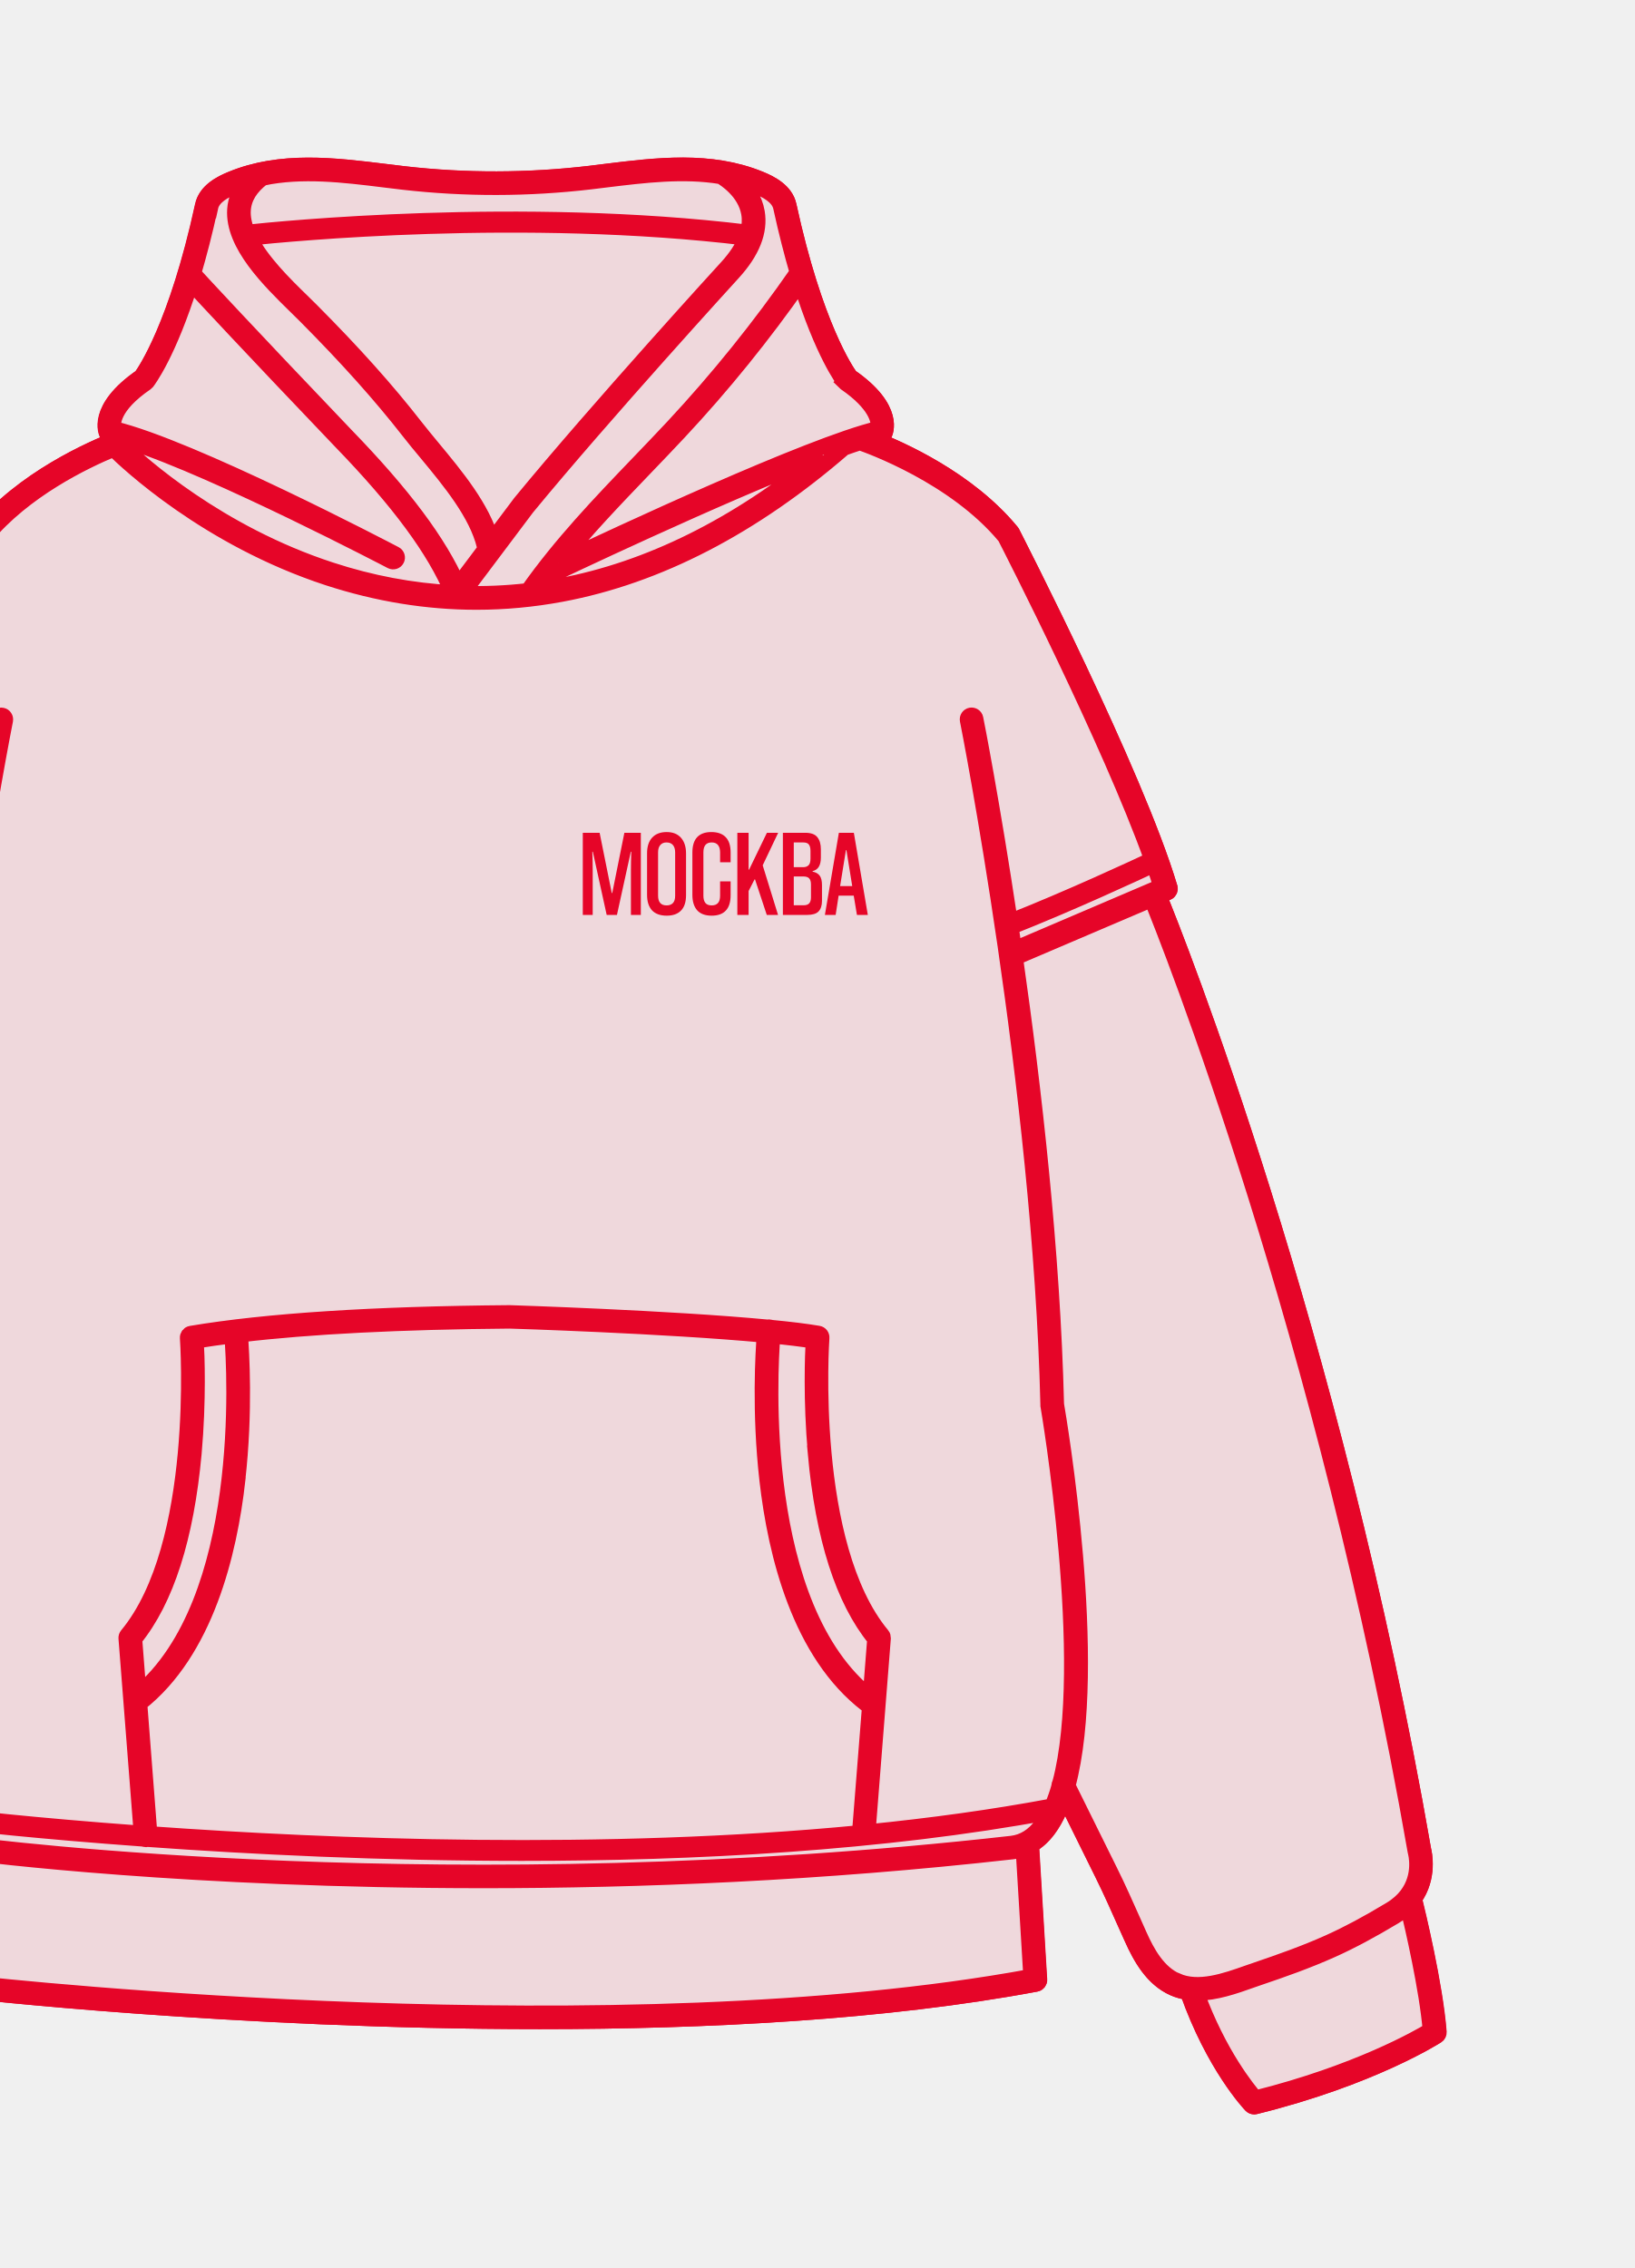
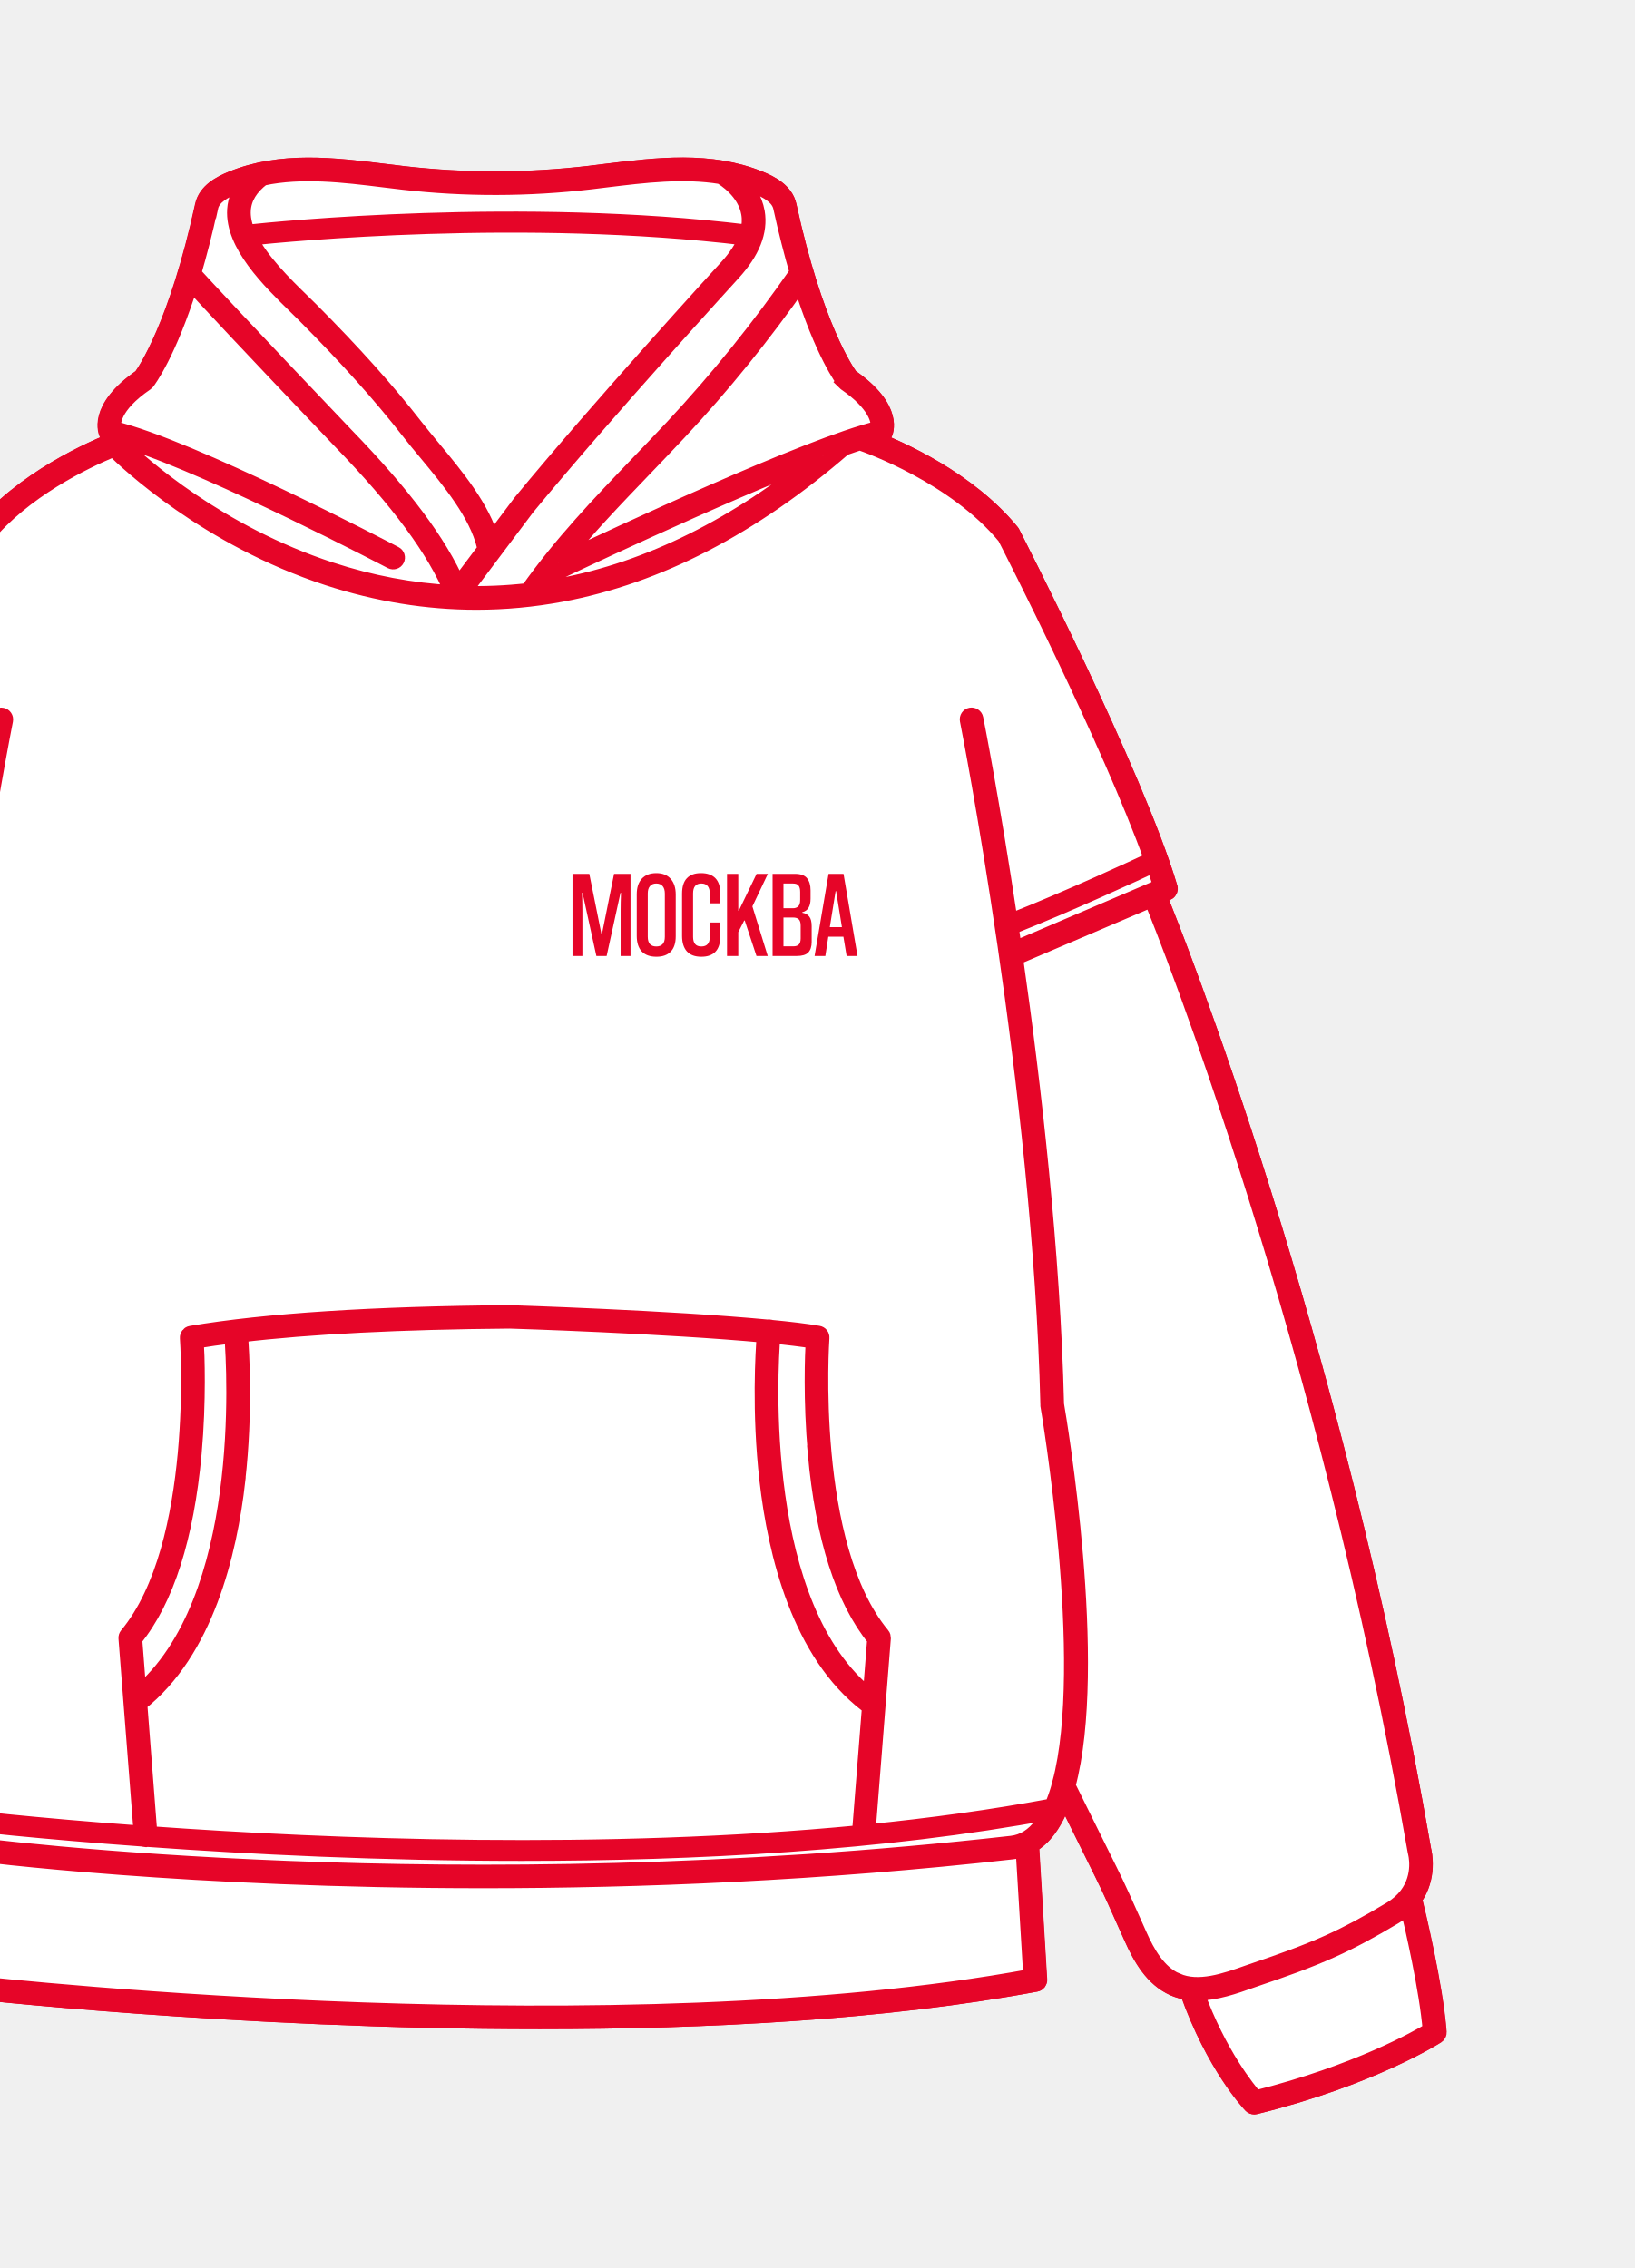
<svg xmlns="http://www.w3.org/2000/svg" width="317" height="440" viewBox="0 0 317 440" fill="none">
-   <path d="M274.355 368.36C277.358 364.157 276.266 359.423 276.122 358.875C258.537 257.909 227.913 181.307 224.862 173.852L226.484 173.159C226.853 172.998 227.046 172.596 226.934 172.209C220.285 149.987 196.566 103.803 196.341 103.336C196.309 103.288 196.277 103.24 196.245 103.192C187.814 92.934 174.566 87.072 169.347 85.06C169.957 84.882 170.519 84.754 171.033 84.641C171.258 84.593 171.45 84.448 171.563 84.238C171.675 84.045 174.004 79.343 164.962 73.079C164.256 72.129 158.089 63.24 153.015 39.874C152.404 37.056 149.53 35.575 147.426 34.721C137.807 30.792 127.433 32.065 117.412 33.304C116.417 33.433 115.421 33.546 114.425 33.675C102.381 35.092 90.257 35.124 78.421 33.755C77.201 33.61 75.948 33.465 74.712 33.304C64.771 32.081 54.478 30.808 44.891 34.721C42.787 35.575 39.912 37.04 39.302 39.874C34.243 63.176 28.061 72.129 27.354 73.079C18.313 79.343 20.658 84.045 20.754 84.238C20.866 84.448 21.059 84.593 21.284 84.641C21.798 84.754 22.328 84.882 22.89 85.043C17.703 87.04 4.406 92.902 -4.057 103.192C-4.089 103.24 -4.121 103.288 -4.153 103.336C-4.394 103.803 -28.097 149.971 -34.745 172.209C-34.858 172.579 -34.681 172.982 -34.344 173.143L-32.722 173.948C-35.966 181.919 -66.429 258.296 -83.95 358.875C-84.046 359.213 -84.512 361.114 -84.142 363.529C-83.933 364.93 -83.388 366.669 -82.183 368.36C-82.777 370.792 -86.262 385.188 -86.953 394.221C-86.969 394.511 -86.84 394.785 -86.599 394.946C-86.471 395.027 -73.913 403.11 -51.318 408.682C-51.254 408.682 -51.19 408.698 -51.125 408.698C-50.916 408.698 -50.708 408.618 -50.563 408.457C-50.274 408.151 -43.288 400.743 -38.262 386.492C-37.315 386.363 -36.399 386.106 -35.516 385.719C-31.405 383.899 -29.125 379.793 -27.422 376.025C-27.037 375.155 -26.652 374.286 -26.266 373.416C-24.837 370.196 -23.343 366.862 -21.754 363.626L-14.286 348.521C-12.873 352.66 -11.058 356.073 -8.714 358.424C-9.292 360.18 -9.597 365.864 -8.377 385.349C-8.361 385.735 -8.055 386.041 -7.686 386.089C-6.883 386.186 45.34 392.16 104.694 392.16C137.052 392.16 171.531 390.389 200.934 384.898C201.32 384.833 201.609 384.463 201.577 384.077L200.003 357.974C201.223 357.249 202.331 356.251 203.311 354.93C204.114 353.851 204.821 352.595 205.447 351.194C205.688 351.114 205.848 350.872 205.8 350.598C205.8 350.55 205.768 350.518 205.752 350.47C205.993 349.874 206.218 349.262 206.442 348.618L213.862 363.626C215.468 366.862 216.945 370.196 218.374 373.416C218.76 374.286 219.145 375.155 219.546 376.025C221.233 379.793 223.529 383.899 227.624 385.719C228.507 386.106 229.439 386.363 230.37 386.492C235.397 400.743 242.366 408.151 242.671 408.457C242.832 408.618 243.024 408.698 243.249 408.698C243.314 408.698 243.378 408.698 243.426 408.682C266.021 403.11 278.595 395.027 278.707 394.946C278.948 394.785 279.093 394.511 279.061 394.221C278.386 385.172 274.901 370.775 274.291 368.36H274.355ZM225.215 171.968L196.727 184.141C196.518 182.676 196.309 181.243 196.101 179.842C207.615 175.301 220.574 169.278 223.818 167.749C224.332 169.23 224.798 170.647 225.215 171.968ZM163.806 74.142C163.806 74.142 163.919 74.254 163.983 74.303C169.844 78.329 170.695 81.694 170.294 83.175C157.062 86.299 118.986 104.109 108.58 109.037C113.654 102.741 119.179 96.976 124.944 90.969C127.16 88.667 129.456 86.267 131.689 83.884C140.2 74.786 148.117 64.979 155.279 54.738C159.599 68.667 163.597 73.852 163.822 74.126L163.806 74.142ZM159.39 88.457C142.962 101.968 125.907 110.438 108.644 113.675C107.279 113.932 105.914 114.142 104.533 114.335C105.159 113.465 105.786 112.628 106.428 111.791C106.508 111.791 106.589 111.758 106.653 111.726C107.054 111.533 139.365 96.09 159.39 88.457ZM146.832 36.187C148.615 36.911 151.023 38.119 151.473 40.213C152.517 45.011 153.609 49.198 154.669 52.853C147.362 63.401 139.236 73.481 130.516 82.837C128.284 85.221 125.988 87.62 123.788 89.907C116.417 97.588 108.789 105.543 102.397 114.625C98.174 115.108 93.934 115.285 89.695 115.156L102.221 98.49C117.187 80.293 141.934 53.224 142.175 52.95C145.917 48.86 147.49 44.899 146.848 41.147C146.382 38.474 144.889 36.445 143.46 35.044C144.6 35.366 145.74 35.736 146.848 36.203L146.832 36.187ZM95.364 104.931C93.597 98.538 88.474 92.354 83.93 86.879C82.741 85.446 81.617 84.077 80.605 82.789C75.065 75.671 68.626 68.474 60.339 60.148C59.793 59.601 59.183 59.005 58.541 58.377C55.184 55.108 50.623 50.631 48.423 46.139C55.746 45.366 101.53 40.905 144.728 46.139C144.038 47.99 142.785 49.907 140.987 51.871C140.73 52.145 115.967 79.246 100.952 97.507L95.364 104.947V104.931ZM50.977 34.512C58.621 32.918 66.666 33.9 74.503 34.867C75.756 35.028 76.992 35.172 78.229 35.317C90.192 36.686 102.429 36.67 114.602 35.237C115.598 35.124 116.593 34.995 117.605 34.867C124.992 33.965 132.572 33.031 139.814 34.222C140.489 34.609 144.552 37.121 145.274 41.404C145.483 42.596 145.403 43.82 145.066 45.092C100.968 39.714 54.124 44.432 47.974 45.092C47.38 43.627 47.059 42.161 47.155 40.744C47.315 38.377 48.568 36.332 50.977 34.496V34.512ZM40.828 40.197C41.277 38.103 43.702 36.895 45.469 36.171C46.239 35.865 47.01 35.591 47.781 35.35C46.448 36.944 45.694 38.731 45.565 40.647C45.115 47.443 52.229 54.399 57.416 59.488C58.059 60.116 58.653 60.696 59.199 61.243C67.437 69.536 73.829 76.686 79.337 83.739C80.365 85.06 81.489 86.428 82.693 87.862C87.286 93.401 92.489 99.697 93.982 105.945C94.031 106.122 94.127 106.251 94.239 106.364L88.844 113.546C85.198 105.237 78.261 95.945 67.116 84.448C47.412 63.804 39.125 54.818 37.52 53.063C38.611 49.359 39.736 45.092 40.795 40.181L40.828 40.197ZM22.039 83.175C21.83 82.193 21.734 78.828 28.334 74.303C28.398 74.254 28.462 74.206 28.511 74.142C28.719 73.868 32.702 68.699 37.022 54.834C39.655 57.7 48.134 66.847 66.008 85.559C77.394 97.314 84.315 106.702 87.768 115.027C79.883 114.609 71.982 113.127 64.161 110.567C42.257 103.417 27.274 89.923 23.661 86.444C24.592 86.09 25.218 85.865 25.427 85.8C42.112 91.195 75.531 108.683 75.9 108.876C76.286 109.069 76.767 108.924 76.96 108.538C77.169 108.151 77.008 107.668 76.623 107.475C75.001 106.622 36.941 86.702 22.039 83.192V83.175ZM-33.043 172C-32.706 170.873 -32.304 169.697 -31.887 168.473C-29.189 170.357 -19.907 176.412 -7.413 180.406C-7.606 181.726 -7.798 183.063 -7.991 184.415C-7.991 184.415 -7.991 184.415 -8.007 184.415L-33.027 172.016L-33.043 172ZM-51.366 407.023C-71.183 402.08 -83.05 395.236 -85.314 393.851C-84.64 385.848 -81.894 373.932 -80.898 369.825C-80.208 370.518 -79.357 371.178 -78.345 371.79C-73.8 374.527 -69.962 376.573 -66.237 378.247C-61.419 380.421 -56.457 382.144 -52.185 383.593C-51.639 383.771 -51.077 383.98 -50.515 384.173C-47.351 385.3 -43.642 386.605 -40.077 386.605C-40.029 386.605 -39.996 386.605 -39.948 386.605C-44.236 398.473 -49.985 405.461 -51.366 407.023ZM-23.135 362.933C-24.741 366.202 -26.234 369.536 -27.679 372.772C-28.065 373.642 -28.45 374.495 -28.836 375.365C-30.409 378.859 -32.497 382.659 -36.11 384.254C-40.302 386.106 -45.44 384.286 -49.985 382.692C-50.563 382.498 -51.125 382.289 -51.671 382.112C-55.911 380.663 -60.841 378.956 -65.594 376.814C-69.256 375.172 -73.046 373.143 -77.542 370.437C-78.939 369.6 -79.951 368.65 -80.722 367.668C-83.66 363.835 -82.472 359.503 -82.392 359.278C-82.392 359.246 -82.392 359.213 -82.376 359.181C-64.952 259.117 -34.713 183.063 -31.293 174.641L-8.73 185.832C-8.617 185.881 -8.505 185.913 -8.377 185.913C-8.328 185.913 -8.264 185.913 -8.216 185.897C-11.813 211.017 -15.443 242.869 -16.165 272.466C-16.518 275.285 -22.139 321.484 -14.929 346.347L-23.135 362.933ZM-6.803 384.608C-7.991 365.429 -7.558 360.518 -7.285 359.262C-3.029 359.825 36.733 364.817 93.838 364.817C124.061 364.817 159.165 363.416 196.406 359.213C197.144 359.133 197.835 358.956 198.509 358.714L200.003 383.481C120.062 398.183 3.057 385.703 -6.803 384.608ZM202.074 353.996C200.436 356.186 198.525 357.378 196.213 357.651C88.025 369.874 -1.905 358.392 -7.204 357.684C-8.473 356.508 -9.581 354.994 -10.561 353.207C-6.369 353.706 7.779 355.3 27.884 356.75C27.997 356.814 28.109 356.846 28.238 356.846H28.302C28.302 356.846 28.446 356.814 28.511 356.798C48.327 358.231 73.812 359.519 101.209 359.519C134.772 359.519 171.193 357.571 203.568 351.565C203.118 352.466 202.62 353.271 202.074 353.996ZM38.017 260.115C40.217 259.761 42.546 259.423 45.019 259.117C45.533 265.671 48.215 310.647 26.905 328.553L26.086 317.974C32.252 310.389 36.122 298.264 37.616 281.935C38.547 271.565 38.178 262.66 38.033 260.115H38.017ZM46.079 287.136C47.605 273.755 46.834 261.983 46.593 258.924C60.146 257.314 77.667 256.428 98.832 256.251C99.201 256.251 129.215 257.201 148.293 258.988C148.036 262.161 147.298 273.851 148.807 287.136C150.445 301.516 155.134 320.759 168.19 330.743C168.335 330.856 168.495 330.904 168.672 330.904C168.672 330.904 168.704 330.904 168.72 330.904L166.777 355.413C166.777 355.413 166.777 355.526 166.777 355.59C117.107 360.389 64.225 358.312 29.024 355.784L27.065 330.486C39.864 320.437 44.489 301.42 46.095 287.152L46.079 287.136ZM158.186 281.935C159.663 298.28 163.549 310.405 169.716 317.974L168.833 329.23C146.655 311.838 149.337 265.913 149.867 259.149C152.886 259.439 155.6 259.777 157.784 260.115C157.64 262.66 157.27 271.549 158.202 281.935H158.186ZM205.623 345.945C205.495 346.106 205.431 346.315 205.463 346.524C205.061 347.925 204.612 349.23 204.098 350.405C192.584 352.563 180.572 354.205 168.335 355.429L171.306 317.796C171.306 317.587 171.258 317.378 171.129 317.233C156.612 299.761 159.358 259.922 159.39 259.536C159.422 259.117 159.133 258.763 158.732 258.698C156.275 258.28 153.095 257.893 149.498 257.555C149.418 257.507 149.321 257.475 149.225 257.475C149.128 257.475 149.032 257.475 148.936 257.507C129.81 255.687 99.25 254.721 98.848 254.705C72.367 254.914 51.571 256.267 37.054 258.715C36.652 258.779 36.363 259.149 36.395 259.552C36.428 259.954 39.174 299.777 24.656 317.249C24.528 317.41 24.464 317.603 24.48 317.813L27.435 355.687C6.317 354.141 -8.12 352.466 -11.123 352.096C-11.958 350.373 -12.68 348.424 -13.307 346.299C-13.307 346.251 -13.339 346.202 -13.355 346.154C-20.581 321.42 -14.656 273.239 -14.591 272.644C-14.591 272.611 -14.591 272.595 -14.591 272.563C-13.114 211.339 0.889 140.438 1.034 139.729C1.114 139.295 0.841 138.876 0.408 138.795C-0.01 138.699 -0.444 138.989 -0.524 139.423C-0.588 139.762 -3.784 155.929 -7.285 179.375C-19.987 175.285 -29.285 169.069 -31.549 167.475C-23.488 144.576 -3.816 106.122 -2.804 104.158C4.647 95.124 16.274 89.504 22.023 87.121C24.608 89.681 40.217 104.448 63.583 112.097C73.154 115.221 82.805 116.799 92.441 116.799C97.933 116.799 103.409 116.283 108.869 115.269C127.594 111.774 146.045 102.225 163.71 86.895C164.802 86.509 165.83 86.155 166.793 85.849C168.463 86.428 185.245 92.386 194.96 104.158C195.956 106.106 215.243 143.803 223.449 166.766C220.398 168.199 207.47 174.222 195.924 178.779C192.455 155.639 189.324 139.745 189.243 139.407C189.163 138.972 188.73 138.699 188.312 138.779C187.878 138.86 187.605 139.278 187.686 139.713C187.83 140.422 201.85 211.323 203.311 272.547C203.311 272.595 203.311 272.628 203.311 272.676C203.407 273.239 211.838 322.66 205.607 345.945H205.623ZM228.266 384.286C224.653 382.692 222.549 378.891 220.992 375.397C220.606 374.527 220.221 373.658 219.836 372.804C218.39 369.568 216.913 366.218 215.291 362.965L207.117 346.444C213.46 323.062 205.415 275.429 204.901 272.466C204.178 242.821 200.533 210.921 196.936 185.784L223.385 174.496C226.452 182.016 256.996 258.425 274.548 359.197C274.548 359.23 274.548 359.262 274.564 359.278C274.628 359.503 275.817 363.851 272.878 367.684C272.123 368.666 271.095 369.616 269.698 370.453C265.218 373.159 261.412 375.188 257.766 376.83C253.013 378.972 248.083 380.679 243.843 382.128C243.297 382.305 242.735 382.515 242.157 382.708C237.629 384.318 232.474 386.122 228.282 384.27L228.266 384.286ZM243.522 407.056C242.157 405.494 236.408 398.505 232.104 386.637C232.153 386.637 232.185 386.637 232.233 386.637C235.798 386.637 239.508 385.333 242.671 384.205C243.233 384.012 243.795 383.803 244.341 383.626C248.629 382.176 253.591 380.437 258.393 378.279C262.118 376.605 265.957 374.544 270.501 371.822C271.513 371.21 272.348 370.55 273.054 369.858C274.034 373.964 276.796 385.864 277.471 393.883C275.206 395.252 263.339 402.096 243.522 407.056Z" stroke="#E60528" stroke-width="3" />
-   <path d="M274.355 368.359C274.949 370.791 278.434 385.187 279.124 394.221C279.14 394.511 279.012 394.785 278.771 394.946C278.642 395.026 266.084 403.11 243.49 408.681C243.425 408.681 243.361 408.698 243.313 408.698C243.104 408.698 242.895 408.617 242.735 408.456C242.446 408.15 235.46 400.743 230.434 386.491C229.502 386.363 228.571 386.105 227.688 385.719C223.577 383.899 221.296 379.793 219.61 376.025C219.225 375.155 218.823 374.285 218.438 373.416C217.009 370.195 215.531 366.862 213.925 363.625L206.506 348.617C206.297 349.261 206.056 349.873 205.816 350.469C205.832 350.501 205.864 350.549 205.864 350.598C205.912 350.855 205.751 351.113 205.51 351.194C204.884 352.611 204.178 353.867 203.375 354.93C202.395 356.25 201.287 357.248 200.066 357.973L201.64 384.076C201.672 384.479 201.383 384.833 200.998 384.897C171.594 390.388 137.116 392.16 104.757 392.16C45.404 392.16 -6.803 386.185 -7.622 386.089C-8.008 386.041 -8.297 385.735 -8.313 385.348C-9.533 365.863 -9.228 360.179 -8.65 358.424C-10.979 356.089 -12.809 352.659 -14.223 348.521L-21.69 363.625C-23.28 366.862 -24.773 370.195 -26.203 373.416C-26.588 374.285 -26.973 375.155 -27.359 376.025C-29.045 379.793 -31.341 383.899 -35.452 385.719C-36.336 386.105 -37.267 386.363 -38.199 386.491C-43.209 400.743 -50.194 408.15 -50.499 408.456C-50.66 408.617 -50.853 408.698 -51.062 408.698C-51.126 408.698 -51.19 408.698 -51.254 408.681C-73.849 403.11 -86.407 395.026 -86.536 394.946C-86.776 394.785 -86.921 394.511 -86.889 394.221C-86.214 385.171 -82.73 370.775 -82.119 368.359C-83.34 366.669 -83.87 364.93 -84.079 363.529C-84.448 361.113 -83.966 359.197 -83.886 358.875C-66.366 258.295 -35.918 181.919 -32.658 173.948L-34.28 173.143C-34.617 172.965 -34.794 172.579 -34.682 172.209C-28.033 149.986 -4.314 103.803 -4.089 103.336C-4.057 103.288 -4.025 103.239 -3.993 103.191C4.454 92.901 17.767 87.04 22.954 85.043C22.392 84.882 21.846 84.753 21.348 84.64C21.123 84.592 20.93 84.447 20.818 84.238C20.721 84.045 18.377 79.343 27.418 73.078C28.125 72.128 34.307 63.175 39.366 39.874C39.976 37.056 42.85 35.575 44.954 34.721C54.477 30.792 64.755 32.064 74.695 33.288C75.932 33.449 77.184 33.594 78.405 33.739C90.256 35.091 102.365 35.075 114.409 33.658C115.404 33.545 116.4 33.417 117.396 33.288C127.416 32.048 137.79 30.776 147.41 34.705C149.513 35.558 152.388 37.024 152.998 39.858C158.073 63.223 164.239 72.112 164.946 73.062C173.987 79.326 171.658 84.028 171.546 84.222C171.434 84.431 171.241 84.576 171.016 84.624C170.502 84.737 169.924 84.882 169.33 85.043C174.549 87.056 187.798 92.901 196.228 103.175C196.261 103.223 196.293 103.272 196.325 103.32C196.566 103.787 220.285 149.954 226.917 172.193C227.029 172.579 226.837 172.998 226.467 173.143L224.845 173.835C227.896 181.307 258.521 257.893 276.105 358.859C276.25 359.422 277.342 364.14 274.339 368.343L274.355 368.359Z" fill="#E60528" fill-opacity="0.1" stroke="#E60528" stroke-width="3" />
-   <path d="M166.226 177.5L165.602 173.756H162.674L162.098 177.5H160.01L162.722 161.564H165.626L168.338 177.5H166.226ZM162.962 171.908H165.314L164.186 164.924H164.09L162.962 171.908Z" fill="#E60528" />
-   <path d="M151.862 177.5V161.564H156.206C157.31 161.564 158.086 161.844 158.534 162.404C158.998 162.964 159.23 163.748 159.23 164.756V166.388C159.23 167.876 158.694 168.748 157.622 169.004V169.1C158.23 169.212 158.686 169.468 158.99 169.868C159.294 170.252 159.446 170.876 159.446 171.74V174.764C159.446 175.676 159.222 176.364 158.774 176.828C158.342 177.276 157.59 177.5 156.518 177.5H151.862ZM157.31 171.596C157.31 171.036 157.19 170.636 156.95 170.396C156.726 170.156 156.342 170.036 155.798 170.036H153.974V175.628H155.87C156.382 175.628 156.75 175.5 156.974 175.244C157.198 174.988 157.31 174.604 157.31 174.092V171.596ZM157.214 165.068C157.214 164.524 157.11 164.116 156.902 163.844C156.71 163.572 156.342 163.436 155.798 163.436H153.974V168.236H155.822C156.238 168.236 156.574 168.116 156.83 167.876C157.086 167.636 157.214 167.212 157.214 166.604V165.068Z" fill="#E60528" />
-   <path d="M148.738 177.5L146.458 170.612H146.362L145.21 172.868V177.5H143.026V161.564H145.21V168.716H145.306L148.762 161.564H150.946L147.946 167.876L150.922 177.5H148.738Z" fill="#E60528" />
-   <path d="M139.683 170.996H141.723V173.66C141.723 175.004 141.411 176.004 140.787 176.66C140.163 177.316 139.251 177.644 138.051 177.644C136.803 177.644 135.867 177.3 135.243 176.612C134.619 175.908 134.307 174.908 134.307 173.612V165.404C134.307 164.06 134.619 163.06 135.243 162.404C135.867 161.748 136.779 161.42 137.979 161.42C139.195 161.42 140.123 161.748 140.763 162.404C141.403 163.06 141.723 164.052 141.723 165.38V167.276H139.683V165.38C139.683 164.756 139.547 164.276 139.275 163.94C139.003 163.604 138.595 163.436 138.051 163.436C136.979 163.436 136.443 164.076 136.443 165.356V173.78C136.443 174.388 136.571 174.852 136.827 175.172C137.083 175.492 137.491 175.652 138.051 175.652C139.139 175.652 139.683 175.028 139.683 173.78V170.996Z" fill="#E60528" />
-   <path d="M133.076 173.66C133.076 175.004 132.748 176.004 132.092 176.66C131.452 177.316 130.532 177.644 129.332 177.644C128.084 177.644 127.132 177.3 126.476 176.612C125.836 175.908 125.516 174.908 125.516 173.612V165.524C125.516 164.228 125.844 163.22 126.5 162.5C127.172 161.78 128.108 161.42 129.308 161.42C130.508 161.42 131.436 161.788 132.092 162.524C132.748 163.26 133.076 164.276 133.076 165.572V173.66ZM130.964 165.38C130.964 164.756 130.82 164.276 130.532 163.94C130.244 163.604 129.828 163.436 129.284 163.436C128.772 163.436 128.372 163.604 128.084 163.94C127.796 164.26 127.652 164.732 127.652 165.356V173.756C127.652 175.02 128.204 175.652 129.308 175.652C129.836 175.652 130.244 175.5 130.532 175.196C130.82 174.892 130.964 174.42 130.964 173.78V165.38Z" fill="#E60528" />
-   <path d="M122.386 177.5V168.692C122.386 167.716 122.41 166.564 122.458 165.236H122.362L119.674 177.5H117.682L114.994 165.236H114.898C114.946 166.564 114.97 167.716 114.97 168.692V177.5H113.05V161.564H116.314L118.666 173.252H118.762L121.114 161.564H124.306V177.5H122.386Z" fill="#E60528" />
+   <path d="M274.355 368.359C274.949 370.791 278.434 385.187 279.124 394.221C279.14 394.511 279.012 394.785 278.771 394.946C278.642 395.026 266.084 403.11 243.49 408.681C243.425 408.681 243.361 408.698 243.313 408.698C243.104 408.698 242.895 408.617 242.735 408.456C242.446 408.15 235.46 400.743 230.434 386.491C229.502 386.363 228.571 386.105 227.688 385.719C223.577 383.899 221.296 379.793 219.61 376.025C219.225 375.155 218.823 374.285 218.438 373.416C217.009 370.195 215.531 366.862 213.925 363.625L206.506 348.617C206.297 349.261 206.056 349.873 205.816 350.469C205.832 350.501 205.864 350.549 205.864 350.598C205.912 350.855 205.751 351.113 205.51 351.194C204.884 352.611 204.178 353.867 203.375 354.93C202.395 356.25 201.287 357.248 200.066 357.973L201.64 384.076C201.672 384.479 201.383 384.833 200.998 384.897C171.594 390.388 137.116 392.16 104.757 392.16C45.404 392.16 -6.803 386.185 -7.622 386.089C-8.008 386.041 -8.297 385.735 -8.313 385.348C-9.533 365.863 -9.228 360.179 -8.65 358.424C-10.979 356.089 -12.809 352.659 -14.223 348.521L-21.69 363.625C-23.28 366.862 -24.773 370.195 -26.203 373.416C-26.588 374.285 -26.973 375.155 -27.359 376.025C-29.045 379.793 -31.341 383.899 -35.452 385.719C-36.336 386.105 -37.267 386.363 -38.199 386.491C-43.209 400.743 -50.194 408.15 -50.499 408.456C-50.66 408.617 -50.853 408.698 -51.062 408.698C-51.126 408.698 -51.19 408.698 -51.254 408.681C-73.849 403.11 -86.407 395.026 -86.536 394.946C-86.776 394.785 -86.921 394.511 -86.889 394.221C-86.214 385.171 -82.73 370.775 -82.119 368.359C-83.34 366.669 -83.87 364.93 -84.079 363.529C-84.448 361.113 -83.966 359.197 -83.886 358.875C-66.366 258.295 -35.918 181.919 -32.658 173.948L-34.28 173.143C-34.617 172.965 -34.794 172.579 -34.682 172.209C-28.033 149.986 -4.314 103.803 -4.089 103.336C-4.057 103.288 -4.025 103.239 -3.993 103.191C4.454 92.901 17.767 87.04 22.954 85.043C22.392 84.882 21.846 84.753 21.348 84.64C21.123 84.592 20.93 84.447 20.818 84.238C20.721 84.045 18.377 79.343 27.418 73.078C28.125 72.128 34.307 63.175 39.366 39.874C39.976 37.056 42.85 35.575 44.954 34.721C54.477 30.792 64.755 32.064 74.695 33.288C75.932 33.449 77.184 33.594 78.405 33.739C90.256 35.091 102.365 35.075 114.409 33.658C115.404 33.545 116.4 33.417 117.396 33.288C127.416 32.048 137.79 30.776 147.41 34.705C149.513 35.558 152.388 37.024 152.998 39.858C158.073 63.223 164.239 72.112 164.946 73.062C173.987 79.326 171.658 84.028 171.546 84.222C171.434 84.431 171.241 84.576 171.016 84.624C170.502 84.737 169.924 84.882 169.33 85.043C174.549 87.056 187.798 92.901 196.228 103.175C196.261 103.223 196.293 103.272 196.325 103.32C196.566 103.787 220.285 149.954 226.917 172.193C227.029 172.579 226.837 172.998 226.467 173.143L224.845 173.835C227.896 181.307 258.521 257.893 276.105 358.859C276.25 359.422 277.342 364.14 274.339 368.343L274.355 368.359Z" fill="white" stroke="#E60528" stroke-width="3" />
+   <path d="M274.355 368.36C277.358 364.157 276.266 359.423 276.122 358.875C258.537 257.909 227.913 181.307 224.862 173.852L226.484 173.159C226.853 172.998 227.046 172.596 226.934 172.209C220.285 149.987 196.566 103.803 196.341 103.336C196.309 103.288 196.277 103.24 196.245 103.192C187.814 92.934 174.566 87.072 169.347 85.06C169.957 84.882 170.519 84.754 171.033 84.641C171.258 84.593 171.45 84.448 171.563 84.238C171.675 84.045 174.004 79.343 164.962 73.079C164.256 72.129 158.089 63.24 153.015 39.874C152.404 37.056 149.53 35.575 147.426 34.721C137.807 30.792 127.433 32.065 117.412 33.304C116.417 33.433 115.421 33.546 114.425 33.675C102.381 35.092 90.257 35.124 78.421 33.755C77.201 33.61 75.948 33.465 74.712 33.304C64.771 32.081 54.478 30.808 44.891 34.721C42.787 35.575 39.912 37.04 39.302 39.874C34.243 63.176 28.061 72.129 27.354 73.079C18.313 79.343 20.658 84.045 20.754 84.238C20.866 84.448 21.059 84.593 21.284 84.641C21.798 84.754 22.328 84.882 22.89 85.043C17.703 87.04 4.406 92.902 -4.057 103.192C-4.089 103.24 -4.121 103.288 -4.153 103.336C-4.394 103.803 -28.097 149.971 -34.745 172.209C-34.858 172.579 -34.681 172.982 -34.344 173.143L-32.722 173.948C-35.966 181.919 -66.429 258.296 -83.95 358.875C-84.046 359.213 -84.512 361.114 -84.142 363.529C-83.933 364.93 -83.388 366.669 -82.183 368.36C-82.777 370.792 -86.262 385.188 -86.953 394.221C-86.969 394.511 -86.84 394.785 -86.599 394.946C-86.471 395.027 -73.913 403.11 -51.318 408.682C-51.254 408.682 -51.19 408.698 -51.125 408.698C-50.916 408.698 -50.708 408.618 -50.563 408.457C-50.274 408.151 -43.288 400.743 -38.262 386.492C-37.315 386.363 -36.399 386.105 -35.516 385.719C-31.405 383.899 -29.125 379.793 -27.422 376.025C-27.037 375.155 -26.652 374.286 -26.266 373.416C-24.837 370.196 -23.343 366.862 -21.754 363.626L-14.286 348.521C-12.873 352.66 -11.058 356.073 -8.714 358.424C-9.292 360.18 -9.597 365.864 -8.377 385.349C-8.361 385.735 -8.055 386.041 -7.686 386.089C-6.883 386.186 45.34 392.16 104.694 392.16C137.052 392.16 171.531 390.389 200.934 384.898C201.32 384.833 201.609 384.463 201.577 384.077L200.003 357.974C201.223 357.249 202.331 356.251 203.311 354.93C204.114 353.851 204.821 352.595 205.447 351.194C205.688 351.114 205.848 350.872 205.8 350.598C205.8 350.55 205.768 350.518 205.752 350.47C205.993 349.874 206.218 349.262 206.442 348.618L213.862 363.626C215.467 366.862 216.945 370.196 218.374 373.416C218.76 374.286 219.145 375.155 219.546 376.025C221.233 379.793 223.529 383.899 227.624 385.719C228.507 386.105 229.439 386.363 230.37 386.492C235.397 400.743 242.366 408.151 242.671 408.457C242.832 408.618 243.024 408.698 243.249 408.698C243.314 408.698 243.378 408.698 243.426 408.682C266.021 403.11 278.595 395.027 278.707 394.946C278.948 394.785 279.093 394.511 279.061 394.221C278.386 385.172 274.901 370.775 274.291 368.36H274.355ZM225.215 171.968L196.727 184.141C196.518 182.676 196.309 181.243 196.101 179.842C207.615 175.301 220.574 169.278 223.818 167.749C224.332 169.23 224.798 170.647 225.215 171.968ZM163.806 74.142C163.806 74.142 163.919 74.254 163.983 74.303C169.844 78.329 170.695 81.694 170.294 83.175C157.062 86.299 118.986 104.109 108.58 109.037C113.654 102.741 119.179 96.976 124.944 90.969C127.16 88.667 129.456 86.267 131.689 83.884C140.2 74.786 148.117 64.979 155.279 54.738C159.599 68.667 163.597 73.852 163.822 74.126L163.806 74.142ZM159.39 88.457C142.962 101.968 125.907 110.438 108.644 113.675C107.279 113.932 105.914 114.142 104.533 114.335C105.159 113.465 105.786 112.628 106.428 111.791C106.508 111.791 106.589 111.758 106.653 111.726C107.054 111.533 139.365 96.09 159.39 88.457ZM146.832 36.187C148.615 36.911 151.023 38.119 151.473 40.213C152.517 45.011 153.609 49.198 154.669 52.853C147.362 63.401 139.236 73.481 130.516 82.837C128.284 85.221 125.988 87.62 123.788 89.907C116.417 97.588 108.789 105.543 102.397 114.625C98.174 115.108 93.934 115.285 89.695 115.156L102.221 98.49C117.187 80.293 141.934 53.224 142.175 52.95C145.917 48.86 147.49 44.899 146.848 41.147C146.382 38.474 144.889 36.445 143.46 35.044C144.6 35.366 145.74 35.736 146.848 36.203L146.832 36.187ZM95.364 104.931C93.597 98.538 88.474 92.354 83.93 86.879C82.741 85.446 81.617 84.077 80.605 82.789C75.065 75.671 68.626 68.474 60.339 60.148C59.793 59.601 59.183 59.005 58.541 58.377C55.184 55.108 50.624 50.631 48.423 46.139C55.746 45.366 101.53 40.905 144.728 46.139C144.038 47.99 142.785 49.907 140.987 51.871C140.73 52.145 115.967 79.246 100.952 97.507L95.364 104.947V104.931ZM50.977 34.512C58.621 32.918 66.666 33.9 74.503 34.867C75.756 35.028 76.992 35.172 78.229 35.317C90.192 36.686 102.429 36.67 114.602 35.237C115.598 35.124 116.593 34.995 117.605 34.867C124.992 33.965 132.572 33.031 139.814 34.222C140.489 34.609 144.552 37.121 145.274 41.404C145.483 42.596 145.403 43.82 145.066 45.092C100.968 39.714 54.124 44.432 47.974 45.092C47.38 43.627 47.059 42.161 47.155 40.744C47.315 38.377 48.568 36.332 50.977 34.496V34.512ZM40.828 40.197C41.277 38.103 43.702 36.895 45.469 36.171C46.239 35.865 47.01 35.591 47.781 35.35C46.448 36.944 45.694 38.731 45.565 40.647C45.115 47.443 52.229 54.399 57.416 59.488C58.059 60.116 58.653 60.696 59.199 61.243C67.437 69.536 73.829 76.686 79.337 83.739C80.365 85.06 81.489 86.428 82.693 87.862C87.286 93.401 92.489 99.697 93.982 105.945C94.031 106.122 94.127 106.251 94.239 106.364L88.844 113.546C85.198 105.237 78.261 95.945 67.116 84.448C47.412 63.804 39.125 54.818 37.52 53.063C38.611 49.359 39.736 45.092 40.795 40.181L40.828 40.197ZM22.039 83.175C21.83 82.193 21.734 78.828 28.334 74.303C28.398 74.254 28.462 74.206 28.511 74.142C28.719 73.868 32.702 68.699 37.022 54.834C39.655 57.7 48.134 66.847 66.008 85.559C77.394 97.314 84.315 106.702 87.768 115.027C79.883 114.609 71.982 113.127 64.161 110.567C42.257 103.417 27.274 89.923 23.661 86.444C24.592 86.09 25.218 85.865 25.427 85.8C42.112 91.195 75.531 108.683 75.9 108.876C76.286 109.069 76.767 108.924 76.96 108.538C77.169 108.151 77.008 107.668 76.623 107.475C75.001 106.622 36.941 86.702 22.039 83.192V83.175ZM-33.043 172C-32.706 170.873 -32.304 169.697 -31.887 168.473C-29.189 170.357 -19.907 176.412 -7.413 180.406C-7.606 181.726 -7.798 183.063 -7.991 184.415C-7.991 184.415 -7.991 184.415 -8.007 184.415L-33.027 172.016L-33.043 172ZM-51.366 407.023C-71.183 402.08 -83.05 395.236 -85.314 393.851C-84.64 385.848 -81.894 373.932 -80.898 369.825C-80.208 370.518 -79.357 371.178 -78.345 371.79C-73.8 374.527 -69.962 376.573 -66.237 378.247C-61.419 380.421 -56.457 382.144 -52.185 383.593C-51.639 383.771 -51.077 383.98 -50.515 384.173C-47.351 385.3 -43.642 386.605 -40.077 386.605C-40.029 386.605 -39.996 386.605 -39.948 386.605C-44.236 398.473 -49.985 405.461 -51.366 407.023ZM-23.135 362.933C-24.741 366.202 -26.234 369.536 -27.679 372.772C-28.065 373.642 -28.45 374.495 -28.836 375.365C-30.409 378.859 -32.497 382.659 -36.11 384.254C-40.302 386.106 -45.44 384.286 -49.985 382.692C-50.563 382.498 -51.125 382.289 -51.671 382.112C-55.911 380.663 -60.841 378.956 -65.594 376.814C-69.256 375.172 -73.046 373.143 -77.542 370.437C-78.939 369.6 -79.951 368.65 -80.722 367.668C-83.66 363.835 -82.472 359.503 -82.392 359.278C-82.392 359.246 -82.392 359.213 -82.376 359.181C-64.952 259.117 -34.713 183.063 -31.293 174.641L-8.73 185.832C-8.617 185.881 -8.505 185.913 -8.377 185.913C-8.328 185.913 -8.264 185.913 -8.216 185.897C-11.813 211.017 -15.443 242.869 -16.165 272.466C-16.518 275.285 -22.139 321.484 -14.929 346.347L-23.135 362.933ZM-6.803 384.608C-7.991 365.429 -7.558 360.518 -7.285 359.262C-3.029 359.825 36.733 364.817 93.838 364.817C124.061 364.817 159.165 363.416 196.406 359.213C197.144 359.133 197.835 358.956 198.509 358.714L200.003 383.481C120.062 398.183 3.057 385.703 -6.803 384.608ZM202.074 353.996C200.436 356.186 198.525 357.378 196.213 357.651C88.025 369.874 -1.905 358.392 -7.204 357.684C-8.473 356.508 -9.581 354.994 -10.561 353.207C-6.369 353.706 7.779 355.3 27.884 356.75C27.997 356.814 28.109 356.846 28.238 356.846H28.302C28.302 356.846 28.446 356.814 28.511 356.798C48.327 358.231 73.812 359.519 101.209 359.519C134.772 359.519 171.193 357.571 203.568 351.565C203.118 352.466 202.62 353.271 202.074 353.996ZM38.017 260.115C40.217 259.761 42.546 259.423 45.019 259.117C45.533 265.671 48.215 310.647 26.905 328.553L26.086 317.974C32.252 310.389 36.122 298.264 37.616 281.935C38.547 271.565 38.178 262.66 38.033 260.115H38.017ZM46.079 287.136C47.605 273.755 46.834 261.983 46.593 258.924C60.146 257.314 77.667 256.428 98.832 256.251C99.201 256.251 129.215 257.201 148.293 258.988C148.036 262.161 147.298 273.851 148.807 287.136C150.445 301.516 155.134 320.759 168.19 330.743C168.335 330.856 168.495 330.904 168.672 330.904C168.672 330.904 168.704 330.904 168.72 330.904L166.777 355.413C166.777 355.413 166.777 355.526 166.777 355.59C117.107 360.389 64.225 358.312 29.024 355.784L27.065 330.486C39.864 320.437 44.489 301.42 46.095 287.152L46.079 287.136ZM158.186 281.935C159.663 298.28 163.549 310.405 169.716 317.974L168.833 329.23C146.655 311.838 149.337 265.913 149.867 259.149C152.886 259.439 155.6 259.777 157.784 260.115C157.64 262.66 157.27 271.549 158.202 281.935H158.186ZM205.623 345.945C205.495 346.106 205.431 346.315 205.463 346.524C205.061 347.925 204.612 349.23 204.098 350.405C192.584 352.563 180.572 354.205 168.335 355.429L171.306 317.797C171.306 317.587 171.258 317.378 171.129 317.233C156.612 299.761 159.358 259.922 159.39 259.536C159.422 259.117 159.133 258.763 158.732 258.698C156.275 258.28 153.095 257.893 149.498 257.555C149.418 257.507 149.321 257.475 149.225 257.475C149.128 257.475 149.032 257.475 148.936 257.507C129.81 255.687 99.25 254.721 98.848 254.705C72.367 254.914 51.571 256.267 37.054 258.715C36.652 258.779 36.363 259.149 36.395 259.552C36.428 259.954 39.174 299.777 24.656 317.249C24.528 317.41 24.464 317.603 24.48 317.813L27.435 355.687C6.317 354.141 -8.12 352.466 -11.123 352.096C-11.958 350.373 -12.68 348.424 -13.307 346.299C-13.307 346.251 -13.339 346.202 -13.355 346.154C-20.581 321.42 -14.656 273.239 -14.591 272.644C-14.591 272.611 -14.591 272.595 -14.591 272.563C-13.114 211.339 0.889 140.438 1.034 139.729C1.114 139.295 0.841 138.876 0.408 138.795C-0.01 138.699 -0.444 138.989 -0.524 139.423C-0.588 139.762 -3.784 155.929 -7.285 179.375C-19.987 175.285 -29.285 169.069 -31.549 167.475C-23.488 144.576 -3.816 106.122 -2.804 104.158C4.647 95.124 16.274 89.504 22.023 87.121C24.608 89.681 40.217 104.448 63.583 112.097C73.154 115.221 82.805 116.799 92.441 116.799C97.933 116.799 103.409 116.283 108.869 115.269C127.594 111.774 146.045 102.225 163.71 86.895C164.802 86.509 165.83 86.155 166.793 85.849C168.463 86.428 185.245 92.386 194.96 104.158C195.956 106.106 215.243 143.803 223.449 166.766C220.398 168.199 207.47 174.222 195.924 178.779C192.455 155.639 189.324 139.745 189.243 139.407C189.163 138.972 188.73 138.699 188.312 138.779C187.878 138.86 187.605 139.278 187.686 139.713C187.83 140.422 201.85 211.323 203.311 272.547C203.311 272.595 203.311 272.628 203.311 272.676C203.407 273.239 211.838 322.66 205.607 345.945H205.623ZM228.266 384.286C224.653 382.692 222.549 378.891 220.992 375.397C220.606 374.527 220.221 373.658 219.836 372.804C218.39 369.568 216.913 366.218 215.291 362.965L207.117 346.444C213.46 323.062 205.415 275.429 204.901 272.466C204.178 242.821 200.533 210.921 196.936 185.784L223.385 174.496C226.452 182.016 256.996 258.425 274.548 359.197C274.548 359.23 274.548 359.262 274.564 359.278C274.628 359.503 275.817 363.851 272.878 367.684C272.123 368.666 271.095 369.616 269.698 370.453C265.218 373.159 261.412 375.188 257.767 376.83C253.013 378.972 248.083 380.679 243.843 382.128C243.297 382.305 242.735 382.515 242.157 382.708C237.629 384.318 232.474 386.122 228.282 384.27L228.266 384.286ZM243.522 407.056C242.157 405.494 236.408 398.505 232.104 386.637C232.153 386.637 232.185 386.637 232.233 386.637C235.798 386.637 239.508 385.333 242.671 384.205C243.233 384.012 243.795 383.803 244.341 383.626C248.629 382.176 253.591 380.437 258.393 378.279C262.118 376.605 265.957 374.544 270.501 371.822C271.513 371.21 272.348 370.55 273.055 369.858C274.034 373.964 276.796 385.864 277.471 393.883C275.206 395.252 263.339 402.096 243.522 407.056Z" fill="white" stroke="#E60528" stroke-width="3" />
+   <path d="M164.226 185.468L163.602 181.724H160.674L160.098 185.468H158.01L160.722 169.532H163.626L166.338 185.468H164.226ZM160.962 179.876H163.314L162.186 172.892H162.09L160.962 179.876Z" fill="#E60528" />
+   <path d="M149.862 185.468V169.532H154.206C155.31 169.532 156.086 169.812 156.534 170.372C156.998 170.932 157.23 171.716 157.23 172.724V174.356C157.23 175.844 156.694 176.716 155.622 176.972V177.068C156.23 177.18 156.686 177.436 156.99 177.836C157.294 178.22 157.446 178.844 157.446 179.708V182.732C157.446 183.644 157.222 184.332 156.774 184.796C156.342 185.244 155.59 185.468 154.518 185.468H149.862ZM155.31 179.564C155.31 179.004 155.19 178.604 154.95 178.364C154.726 178.124 154.342 178.004 153.798 178.004H151.974V183.596H153.87C154.382 183.596 154.75 183.468 154.974 183.212C155.198 182.956 155.31 182.572 155.31 182.06V179.564ZM155.214 173.036C155.214 172.492 155.11 172.084 154.902 171.812C154.71 171.54 154.342 171.404 153.798 171.404H151.974V176.204H153.822C154.238 176.204 154.574 176.084 154.83 175.844C155.086 175.604 155.214 175.18 155.214 174.572V173.036Z" fill="#E60528" />
+   <path d="M146.738 185.468L144.458 178.58H144.362L143.21 180.836V185.468H141.026V169.532H143.21V176.684H143.306L146.762 169.532H148.946L145.946 175.844L148.922 185.468H146.738Z" fill="#E60528" />
+   <path d="M137.683 178.964H139.723V181.628C139.723 182.972 139.411 183.972 138.787 184.628C138.163 185.284 137.251 185.612 136.051 185.612C134.803 185.612 133.867 185.268 133.243 184.58C132.619 183.876 132.307 182.876 132.307 181.58V173.372C132.307 172.028 132.619 171.028 133.243 170.372C133.867 169.716 134.779 169.388 135.979 169.388C137.195 169.388 138.123 169.716 138.763 170.372C139.403 171.028 139.723 172.02 139.723 173.348V175.244H137.683V173.348C137.683 172.724 137.547 172.244 137.275 171.908C137.003 171.572 136.595 171.404 136.051 171.404C134.979 171.404 134.443 172.044 134.443 173.324V181.748C134.443 182.356 134.571 182.82 134.827 183.14C135.083 183.46 135.491 183.62 136.051 183.62C137.139 183.62 137.683 182.996 137.683 181.748V178.964Z" fill="#E60528" />
+   <path d="M131.076 181.628C131.076 182.972 130.748 183.972 130.092 184.628C129.452 185.284 128.532 185.612 127.332 185.612C126.084 185.612 125.132 185.268 124.476 184.58C123.836 183.876 123.516 182.876 123.516 181.58V173.492C123.516 172.196 123.844 171.188 124.5 170.468C125.172 169.748 126.108 169.388 127.308 169.388C128.508 169.388 129.436 169.756 130.092 170.492C130.748 171.228 131.076 172.244 131.076 173.54V181.628ZM128.964 173.348C128.964 172.724 128.82 172.244 128.532 171.908C128.244 171.572 127.828 171.404 127.284 171.404C126.772 171.404 126.372 171.572 126.084 171.908C125.796 172.228 125.652 172.7 125.652 173.324V181.724C125.652 182.988 126.204 183.62 127.308 183.62C127.836 183.62 128.244 183.468 128.532 183.164C128.82 182.86 128.964 182.388 128.964 181.748V173.348Z" fill="#E60528" />
+   <path d="M120.386 185.468V176.66C120.386 175.684 120.41 174.532 120.458 173.204H120.362L117.674 185.468H115.682L112.994 173.204H112.898C112.946 174.532 112.97 175.684 112.97 176.66V185.468H111.05V169.532H114.314L116.666 181.22H116.762L119.114 169.532H122.306V185.468H120.386Z" fill="#E60528" />
</svg>
